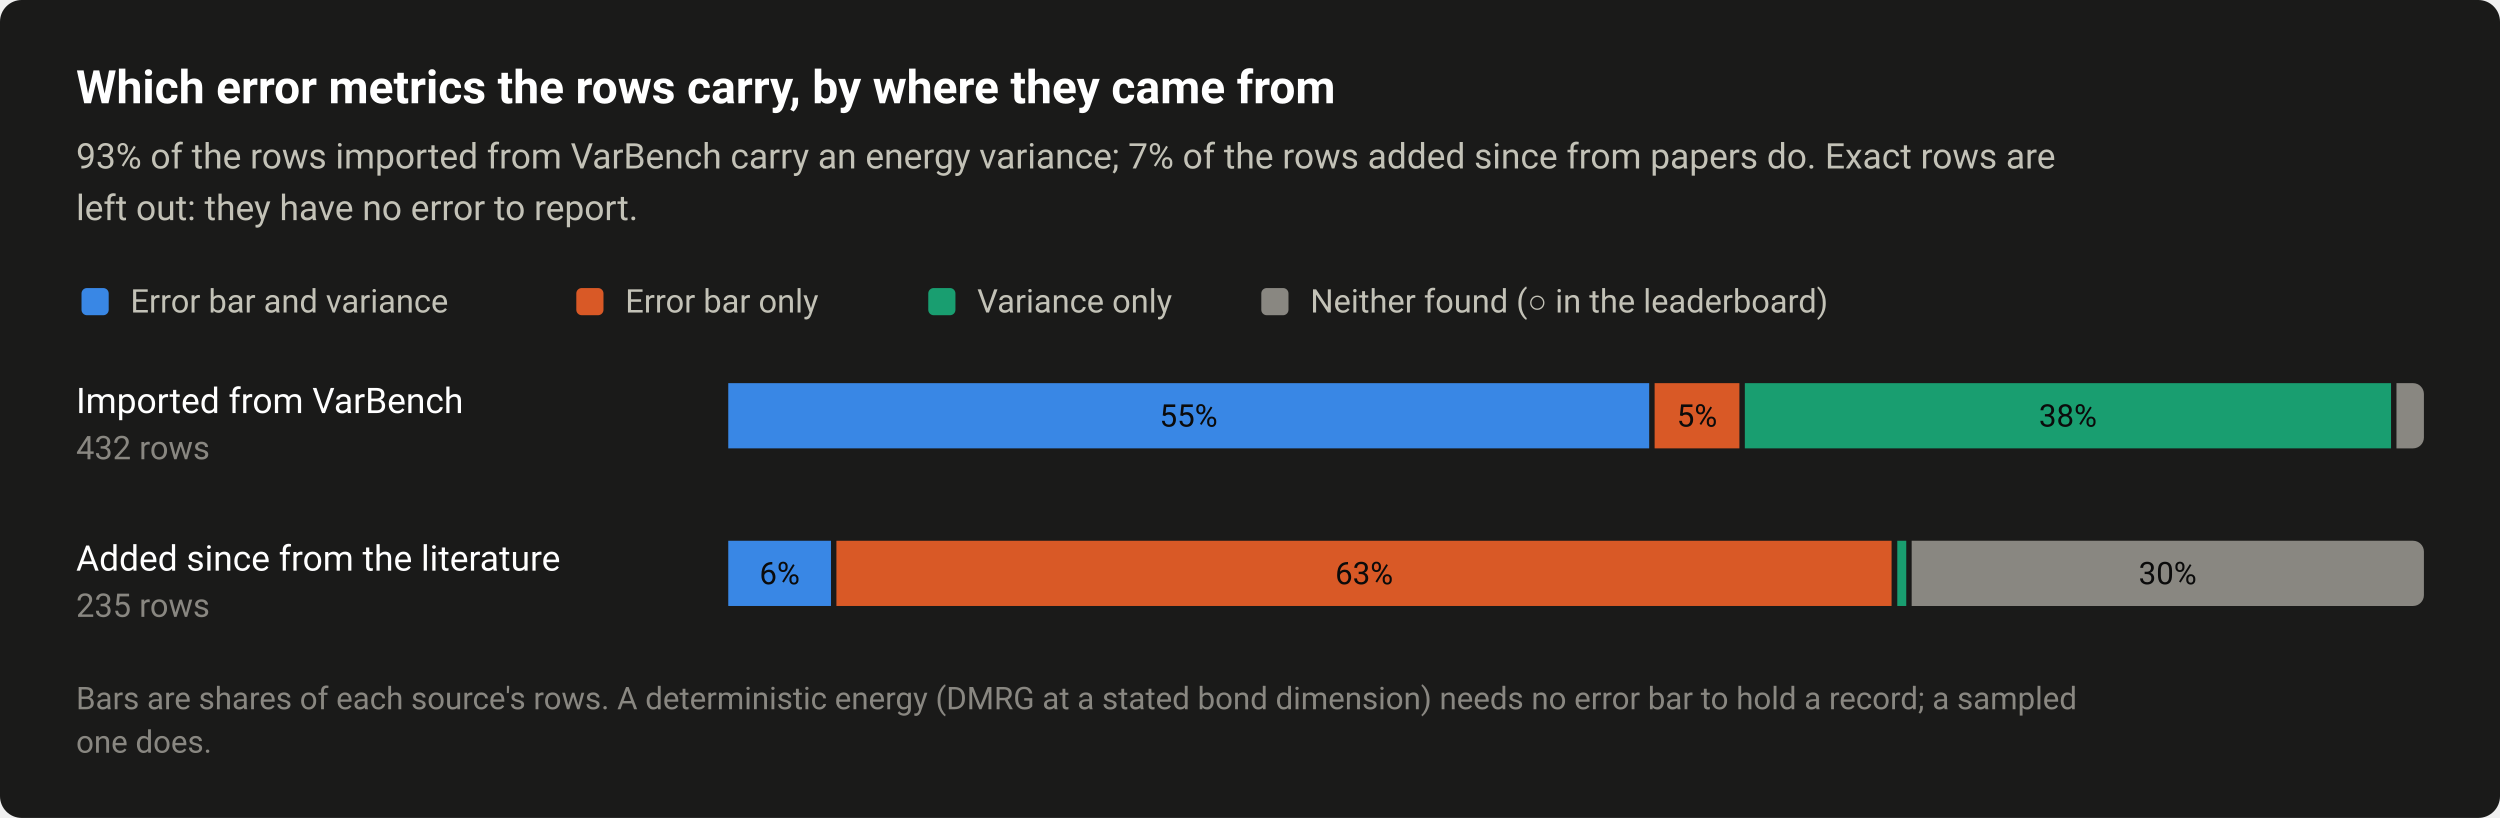
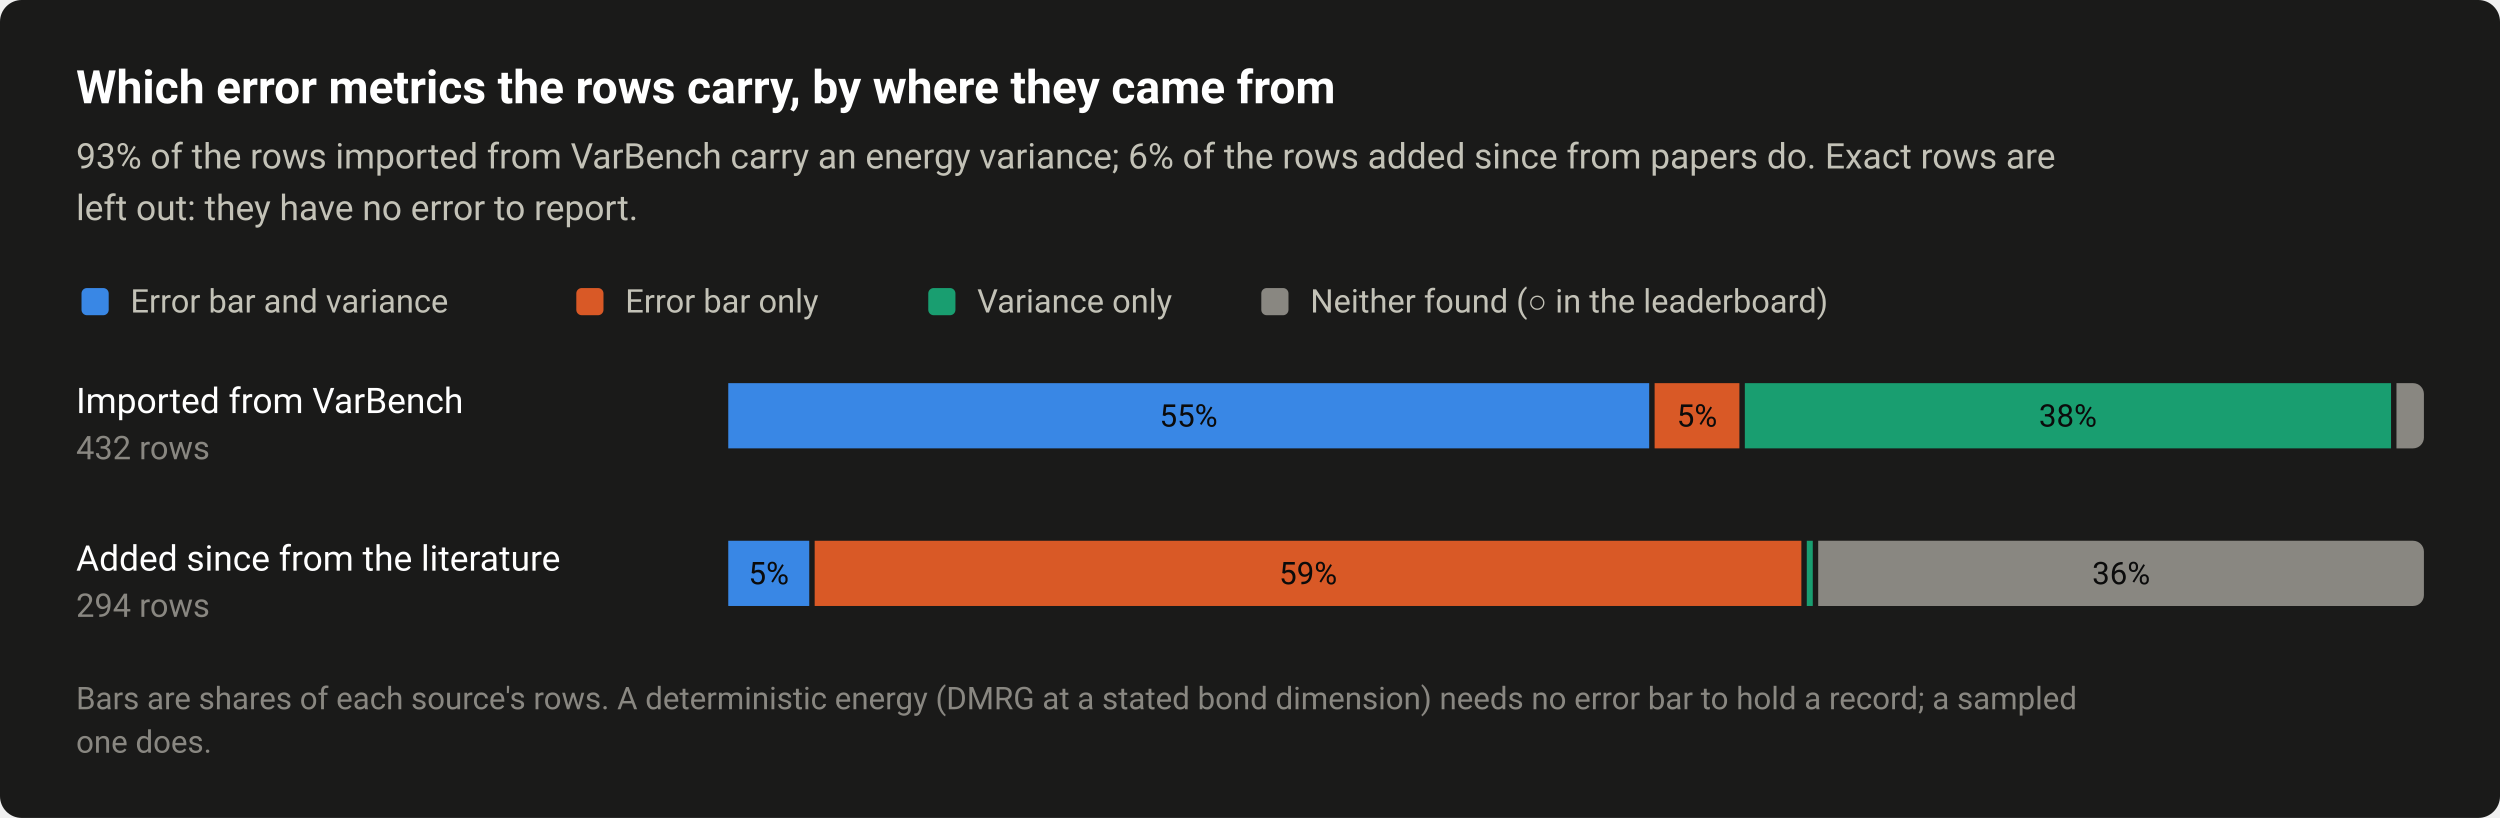
<svg xmlns="http://www.w3.org/2000/svg" width="920" height="301" viewBox="0 0 920 301" role="img" aria-labelledby="title desc">
  <style>text{font-family:system-ui,-apple-system,"Segoe UI",Roboto,"Helvetica Neue",Arial,sans-serif}</style>
  <rect width="920" height="301" rx="8" fill="#1a1a19" />
  <text x="28" y="38" font-size="17" fill="#ffffff" font-weight="600">Which error metrics the rows carry, by where they came from</text>
-   <text x="28" y="62" font-size="13" fill="#c3c2b7">93% of the rows imported from VarBench carry an energy variance; 7% of the rows added since from papers do. Exact rows are</text>
+   <text x="28" y="62" font-size="13" fill="#c3c2b7">93% of the rows imported from VarBench carry an energy variance; 6% of the rows added since from papers do. Exact rows are</text>
  <text x="28" y="81" font-size="13" fill="#c3c2b7">left out: they have no error to report.</text>
  <rect x="30" y="106" width="10" height="10" rx="2" fill="#3987e5" />
  <text x="48" y="115" font-size="12" fill="#c3c2b7">Error bar and variance</text>
  <rect x="212.08" y="106" width="10" height="10" rx="2" fill="#d95926" />
  <text x="230.1" y="115" font-size="12" fill="#c3c2b7">Error bar only</text>
  <rect x="341.6" y="106" width="10" height="10" rx="2" fill="#199e70" />
  <text x="359.6" y="115" font-size="12" fill="#c3c2b7">Variance only</text>
  <rect x="464.16" y="106" width="10" height="10" rx="2" fill="#898781" />
  <text x="482.2" y="115" font-size="12" fill="#c3c2b7">Neither found (○ in the leaderboard)</text>
  <text x="28" y="152" font-size="13" fill="#ffffff">Imported from VarBench</text>
  <text x="28" y="169" font-size="12" fill="#898781" style="font-variant-numeric:tabular-nums">432 rows</text>
  <rect x="268" y="141" width="338.9" height="24" fill="#3987e5" />
  <text x="437.4" y="157" font-size="11.5" fill="#0b0b0b" text-anchor="middle" style="font-variant-numeric:tabular-nums">55%</text>
  <rect x="608.9" y="141" width="31.2" height="24" fill="#d95926" />
  <text x="624.5" y="157" font-size="11.5" fill="#0b0b0b" text-anchor="middle" style="font-variant-numeric:tabular-nums">5%</text>
  <rect x="642.1" y="141" width="237.8" height="24" fill="#199e70" />
  <text x="761" y="157" font-size="11.5" fill="#0b0b0b" text-anchor="middle" style="font-variant-numeric:tabular-nums">38%</text>
  <path d="M881.9 141H888A4 4 0 0 1 892 145V161A4 4 0 0 1 888 165H881.9Z" fill="#898781" />
  <text x="28" y="210" font-size="13" fill="#ffffff">Added since from the literature</text>
-   <text x="28" y="227" font-size="12" fill="#898781" style="font-variant-numeric:tabular-nums">235 rows</text>
-   <rect x="268" y="199" width="37.8" height="24" fill="#3987e5" />
-   <text x="286.9" y="215" font-size="11.5" fill="#0b0b0b" text-anchor="middle" style="font-variant-numeric:tabular-nums">6%</text>
-   <rect x="307.8" y="199" width="388.3" height="24" fill="#d95926" />
-   <text x="502" y="215" font-size="11.5" fill="#0b0b0b" text-anchor="middle" style="font-variant-numeric:tabular-nums">63%</text>
-   <rect x="698.2" y="199" width="3.3" height="24" fill="#199e70" />
-   <path d="M703.5 199H888A4 4 0 0 1 892 203V219A4 4 0 0 1 888 223H703.5Z" fill="#898781" />
-   <text x="797.7" y="215" font-size="11.5" fill="#0b0b0b" text-anchor="middle" style="font-variant-numeric:tabular-nums">30%</text>
+   <text x="28" y="227" font-size="12" fill="#898781" style="font-variant-numeric:tabular-nums">294 rows</text>
+   <rect x="268" y="199" width="29.8" height="24" fill="#3987e5" />
+   <text x="282.9" y="215" font-size="11.5" fill="#0b0b0b" text-anchor="middle" style="font-variant-numeric:tabular-nums">5%</text>
+   <rect x="299.8" y="199" width="363.1" height="24" fill="#d95926" />
+   <text x="481.4" y="215" font-size="11.5" fill="#0b0b0b" text-anchor="middle" style="font-variant-numeric:tabular-nums">59%</text>
+   <rect x="664.9" y="199" width="2.2" height="24" fill="#199e70" />
+   <path d="M669.1 199H888A4 4 0 0 1 892 203V219A4 4 0 0 1 888 223H669.1Z" fill="#898781" />
+   <text x="780.6" y="215" font-size="11.5" fill="#0b0b0b" text-anchor="middle" style="font-variant-numeric:tabular-nums">36%</text>
  <text x="28" y="261" font-size="11.5" fill="#898781">Bars are shares of each source's rows. A deterministic energy (DMRG at a stated bond dimension) needs no error bar to hold a record; a sampled</text>
  <text x="28" y="277" font-size="11.5" fill="#898781">one does.</text>
</svg>
